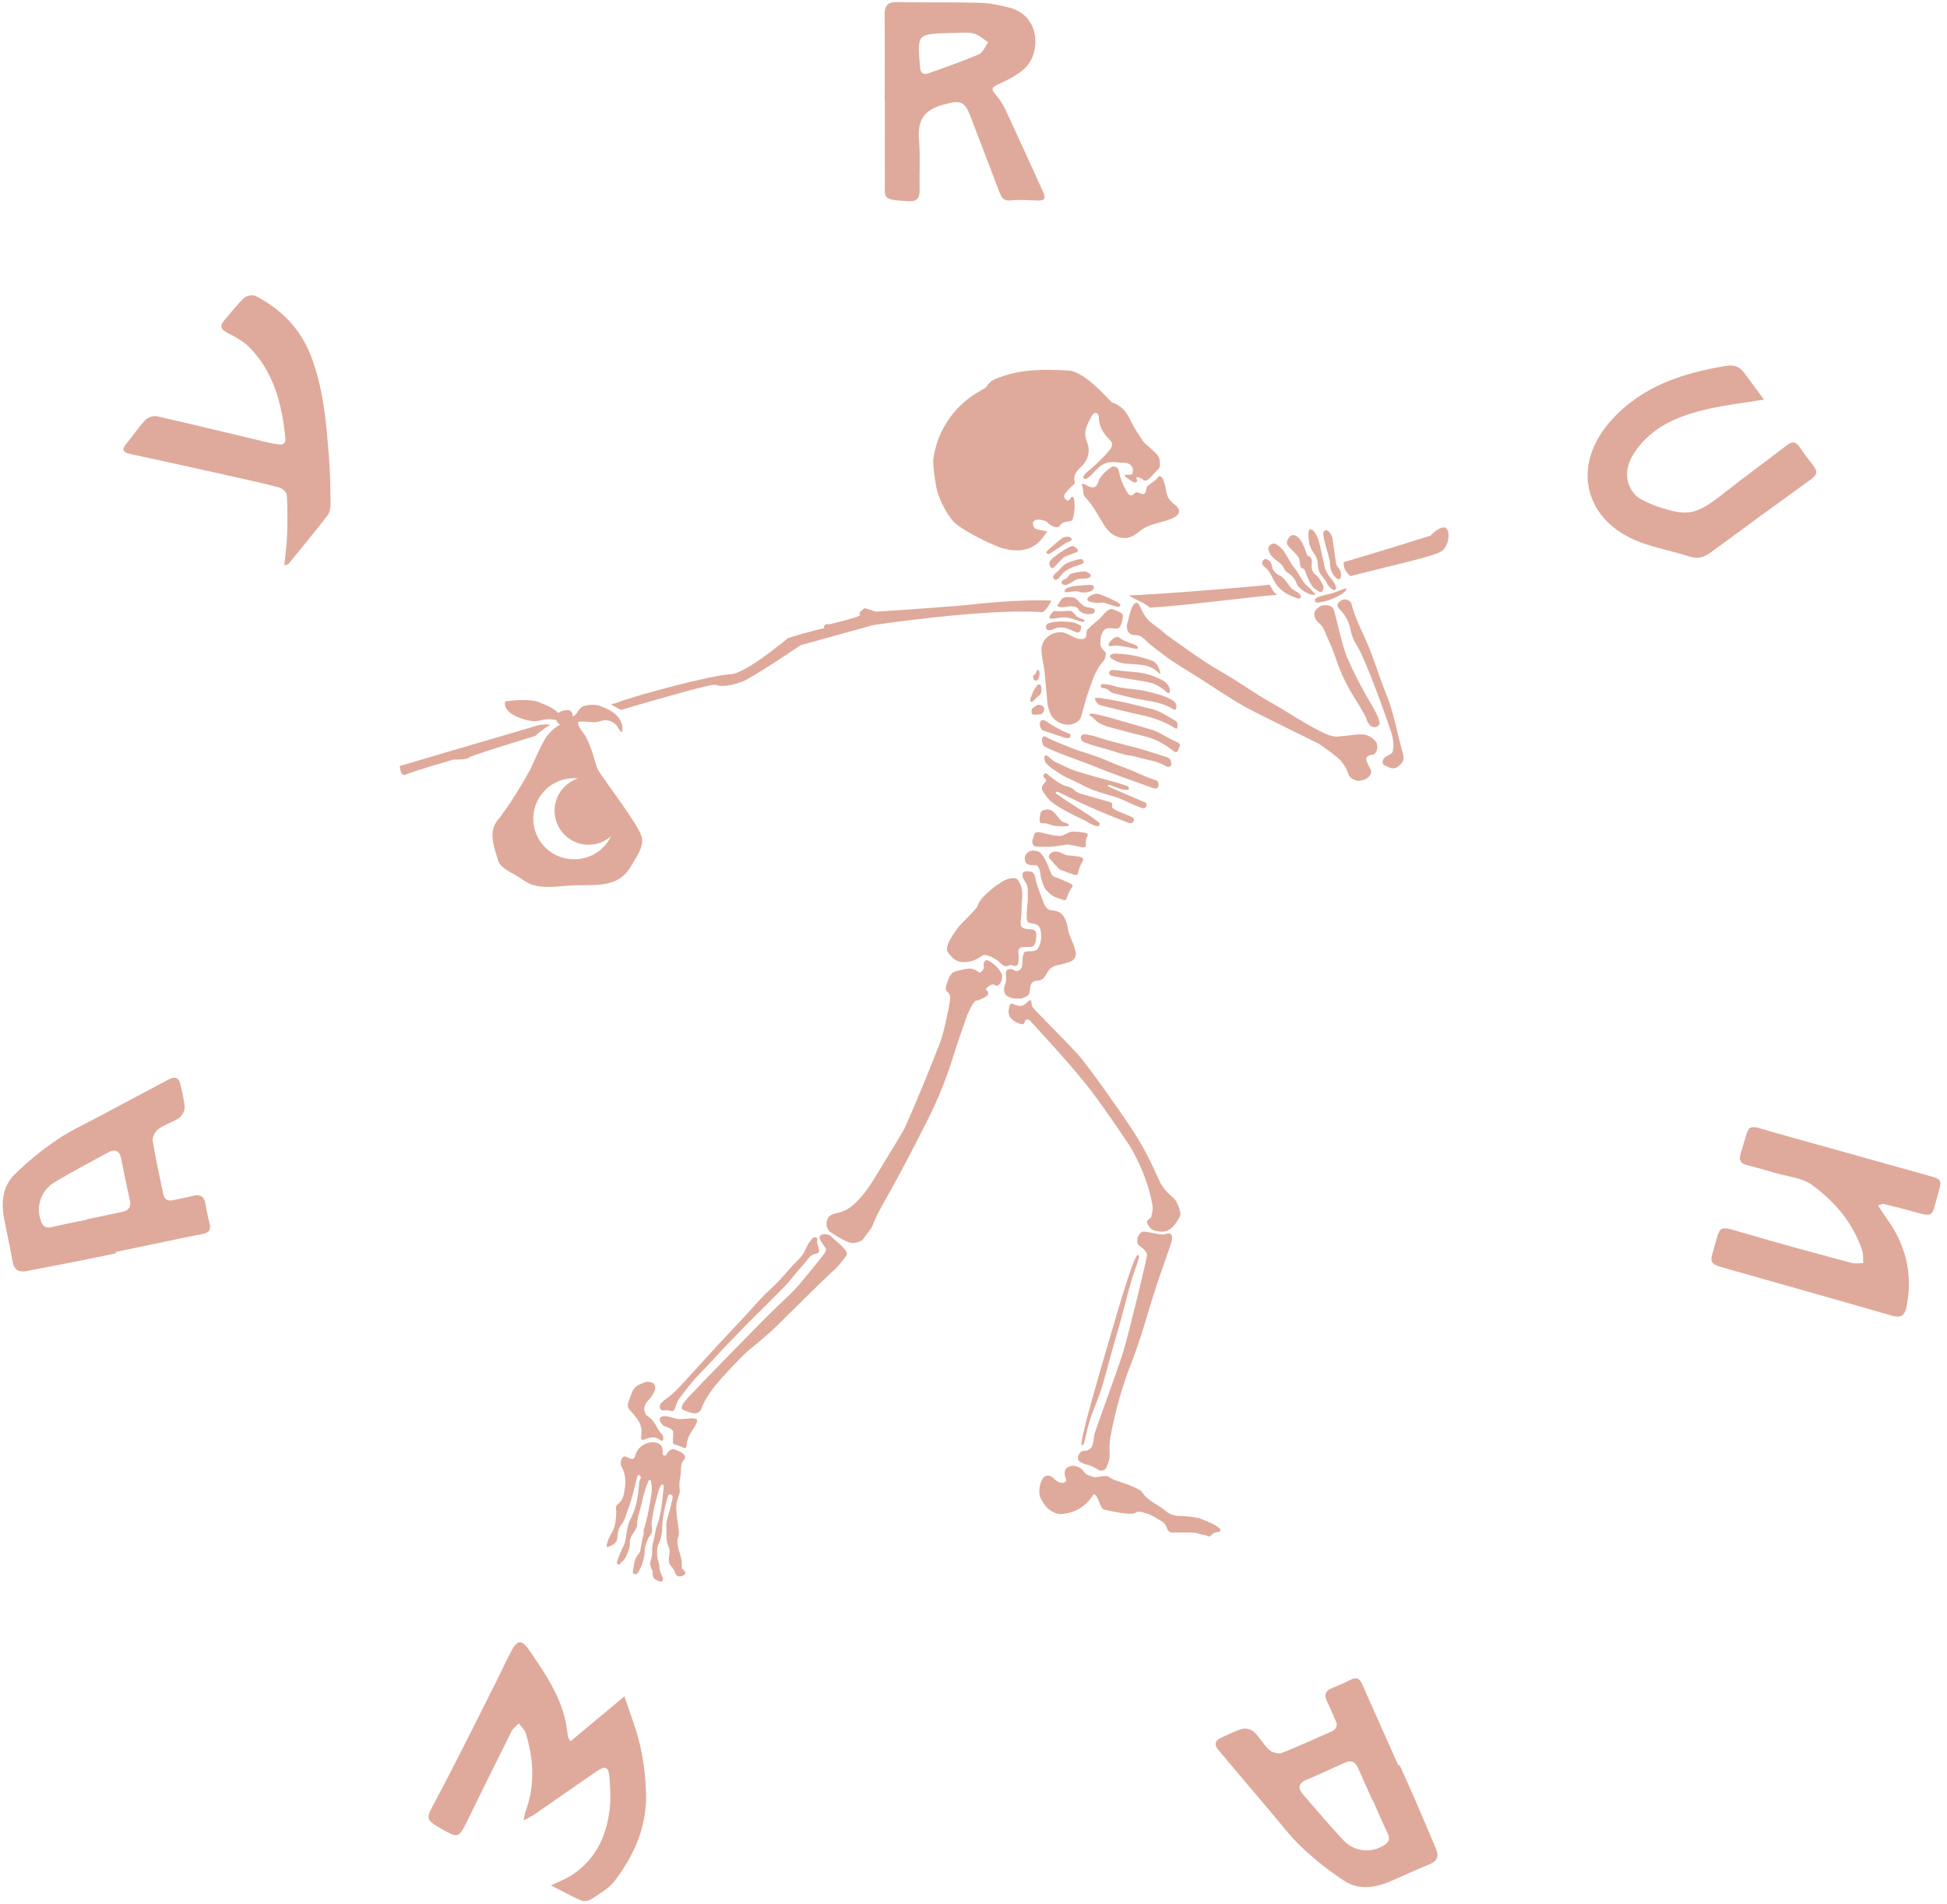
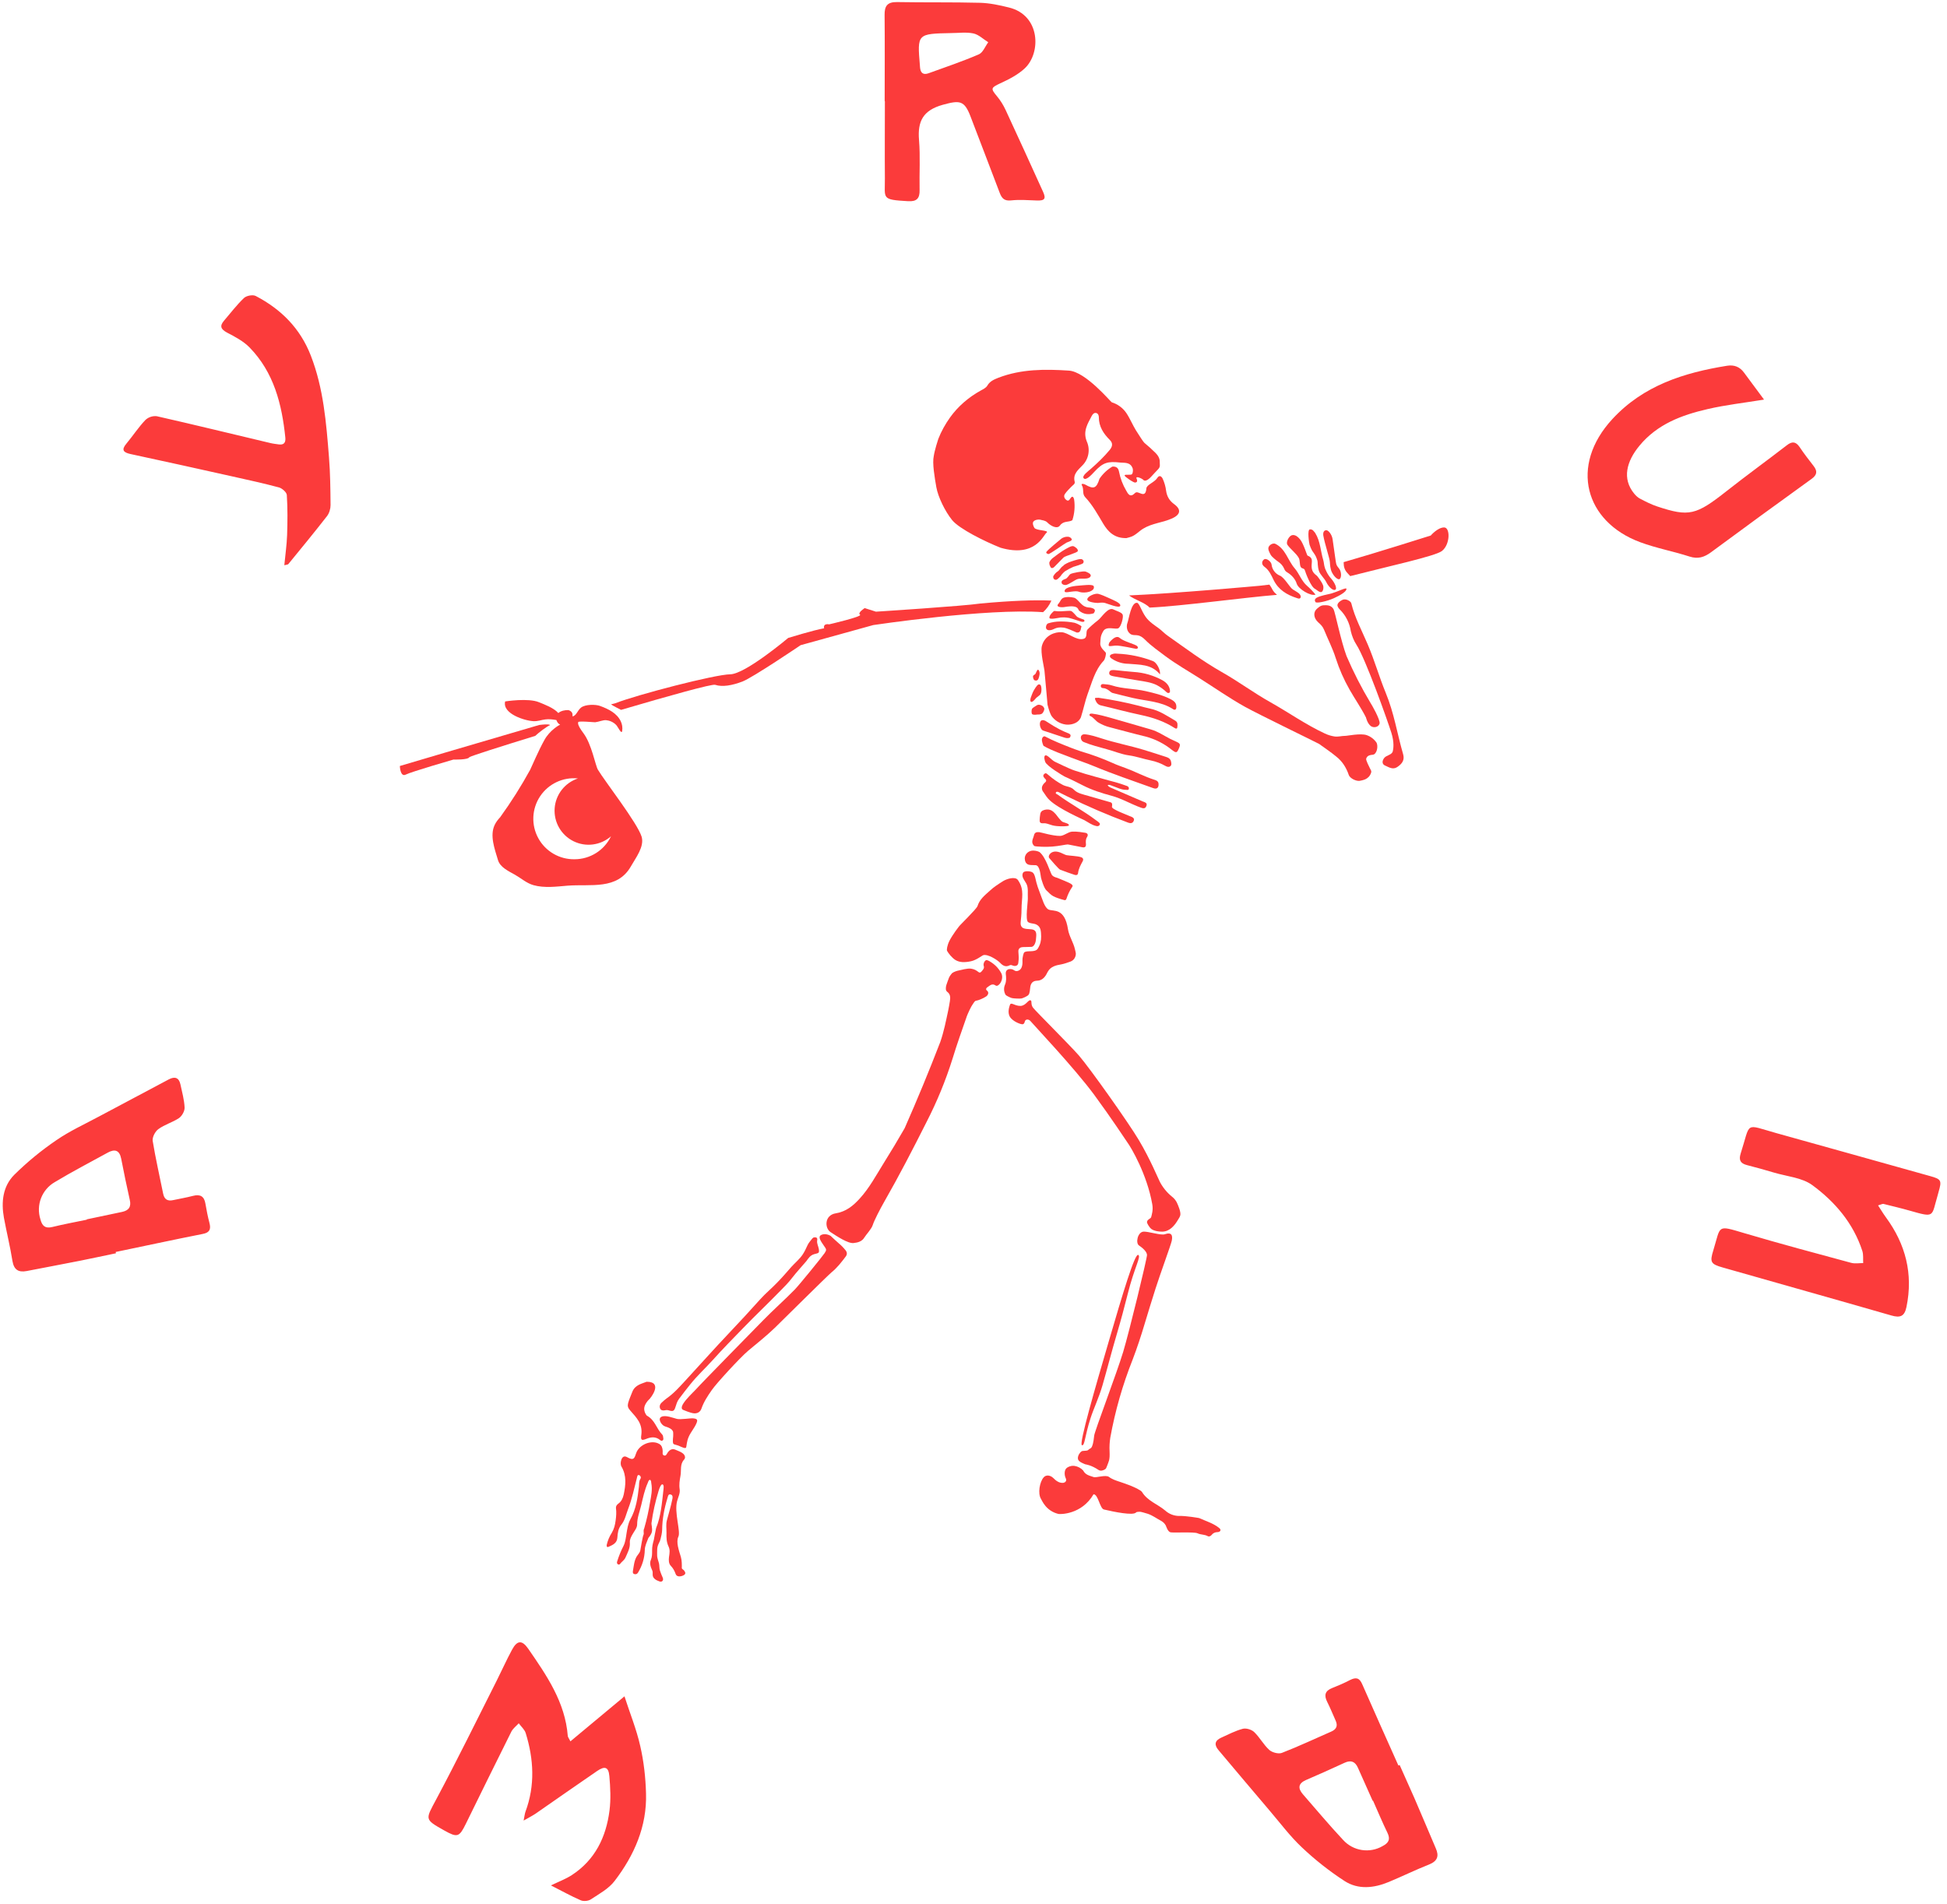
<svg xmlns="http://www.w3.org/2000/svg" width="272" height="266">
-   <g fill="#dfaa9b" fill-rule="evenodd">
+   <g fill="#fb3b3b" fill-rule="evenodd">
    <path d="M135.64 135.06h.01v-.02h-.01v.02M114.39 174.5c-.06-.38-.3-.77-.23-1.18.07-.4-.1-.47-.44-.44-.1.02-.2.1-.26.18-.22.3-.48.55-.64.9-.2.43-.39.86-.65 1.26-.45.7-1.1 1.2-1.64 1.81-.66.76-1.32 1.52-2.02 2.23-.74.77-1.57 1.45-2.28 2.24a226.5 226.5 0 0 1-4.36 4.73c-2.09 2.2-4.1 4.47-6.16 6.7-.79.85-1.55 1.72-2.52 2.4-.27.19-.53.42-.77.65-.25.24-.33.56-.18.85.13.25.44.26.7.2.2-.05.38-.02.56.04.5.15.68.07.84-.42.14-.42.25-.86.53-1.22.5-.67 1.02-1.34 1.55-2 .98-1.23 2.15-2.3 3.2-3.46 1.34-1.5 2.75-2.92 4.14-4.36 1.73-1.79 3.54-3.5 5.27-5.28.56-.57 1.14-1.14 1.61-1.77.63-.82 1.68-1.96 2-2.35.3-.4.53-.82 1.12-.99.6-.16.72-.11.63-.72" />
    <path d="M139.87 135.95a4.16 4.16 0 0 0-1.55-1.6c-.15-.1-.12-.1-.42-.2-.31-.1-.57.5-.48.76.1.27.02.42-.12.6-.15.19-.34.5-.59.31-.3-.23-.54-.4-1.03-.48-.49-.09-1.5.2-1.7.24-.33.06-.64.17-.93.35-.1.07-.42.51-.48.68-.1.27-.38 1.02-.4 1.16-.04.27-.1.6.16.8.48.35.44.83.37 1.31-.06.43-.15.86-.23 1.28-.32 1.5-.61 2.98-1.11 4.42a273.53 273.53 0 0 1-4.98 12.05c-.94 1.64-1.91 3.25-2.91 4.85-1.06 1.7-2 3.48-3.36 4.97-.93 1.02-1.9 1.83-3.36 2.07-1.6.26-1.56 2.1-.7 2.64.84.54 2.4 1.6 3.2 1.51.6-.06 1.19-.23 1.5-.77.27-.44 1-1.18 1.18-1.76.18-.58.98-2.15 1.57-3.18 2.1-3.67 4.04-7.42 5.94-11.2a56 56 0 0 0 3.63-8.84c.61-2.01 1.32-3.99 2.01-5.97.12-.33.6-1.37.8-1.62.18-.24.28-.5.5-.52.23-.02.95-.29 1.4-.6.22-.15.45-.55.1-.81-.2-.15-.12-.36.05-.46.34-.22.66-.6 1.15-.26.13.1.28.05.42-.06.46-.36.66-1.16.37-1.67M118.1 174.65a6.32 6.32 0 0 0-.9-.92c-.19-.15-.97-.88-1.17-1.07-.5-.28-1.06-.3-1.4-.06-.34.26.04.82.44 1.4.4.56.44.61.13 1.08-.31.47-3.55 4.45-4.17 5.09-1.44 1.47-3 2.84-4.44 4.32-.88.9-8.89 9.06-9.25 9.5-.44.52-2.83 2.6-1.88 3 .03.01.97.42 1.46.47.53.05.91-.2 1.07-.65.33-.96.88-1.78 1.45-2.6.57-.85 3.94-4.53 5.08-5.49 1.25-1.05 2.54-2.06 3.72-3.2.99-.96 7.38-7.31 7.92-7.75.8-.65 1.4-1.43 2-2.23.23-.31.17-.61-.05-.89M159.7 112c-1.41-.62-2.83-1.21-4.24-1.83-.25-.12-.56-.18-.72-.48.27-.1.45.05.65.11.63.2 1.22.55 1.91.55.14 0 .33.08.4-.12.05-.2-.07-.35-.27-.42-.42-.15-.85-.3-1.28-.43-2-.57-4.04-1.06-6.01-1.72-.53-.17-1.06-.44-1.58-.67l-1.18-.56c-.48-.23-1.02-.97-1.33-.89-.3.08-.08.8-.02.93.26.6 2.5 1.92 2.65 2 .88.39 1.74.82 2.6 1.26 1.27.65 2.62 1.08 4 1.45 1.42.38 2.7 1.15 4.08 1.65.33.12.63.2.79-.22.17-.43-.18-.5-.45-.62M155.64 94.5c1.14.21 2.3.39 3.44.58.86.14 1.72.25 2.51.63a6 6 0 0 1 1.34.96c.1.1.24.2.4.13.14-.05.12-.19.12-.3-.06-.7-.53-1.16-1.04-1.45a9.59 9.59 0 0 0-4.05-1.17c-.85-.07-1.7-.16-2.54-.25-.34-.03-.76-.07-.85.3-.1.45.37.5.67.57M153.78 95.85c0 .2.15.28.34.29.4.02.71.25 1.01.5.12.1.23.17.39.2.9.22 1.8.46 2.72.67 1.9.45 3.92.45 5.64 1.57.3.2.47 0 .46-.33 0-.5-.22-.77-.87-1.1-1.08-.55-2.25-.82-3.42-1.09-1.56-.36-3.2-.3-4.73-.8-.36-.12-.76-.14-1.14-.18-.2-.03-.39.03-.4.27M153.01 97.76c.14.35.34.7.81.8 1.85.43 3.69.94 5.55 1.33 1.7.36 3.3.9 4.76 1.84.17.1.32.1.34-.1.04-.34.1-.72-.28-.94-1.13-.66-2.22-1.42-3.54-1.69-.5-.1-1-.25-1.5-.38a52.8 52.8 0 0 0-5.74-1.14c-.16.08-.57-.12-.4.28M152.23 99.79c-.07.11 0 .22.09.25.48.2.73.7 1.18.94.46.26.95.48 1.47.61 1.7.44 3.38.91 5.09 1.32a9.9 9.9 0 0 1 3.67 1.87c.59.45.69.44.98-.25.22-.53.17-.65-.35-.89l-.86-.4c-.9-.46-1.75-1.05-2.74-1.33-1.81-.51-3.62-1.07-5.43-1.57-.93-.26-1.86-.53-2.78-.64-.15 0-.26-.01-.32.09M155.34 92.04a4.2 4.2 0 0 0 2.3.7c1.56.15 3.21.01 4.41 1.48.1-.63-.48-1.66-.96-1.85a15.6 15.6 0 0 0-4.96-1.04c-.22-.02-.44-.04-.65.03-.17.06-.39.08-.42.3-.02.19.15.28.28.38M151.14 201.91c.42.14.36-1.14 1.22-3.8.41-1.27 1.18-2.89 1.66-4.56.65-2.24 1.26-4.67 2.05-7.33.54-1.82 1.03-3.67 1.46-5.38.94-3.79 1.95-5.34 1.47-5.51-.48-.17-2.14 5.35-4.1 12.07-1.87 6.38-4.19 14.37-3.76 14.51" />
    <path d="M153.48 205.38c.28.18.66.07.93-.12.1-.07.17-.21.28-.53.18-.54.38-.67.32-1.97a9.26 9.26 0 0 1 .1-1.9 57.17 57.17 0 0 1 3.12-10.9c.63-1.65 1.18-3.32 1.68-5 .49-1.64 1-3.28 1.52-4.92.54-1.73 2.18-6.2 2.27-6.7.14-.7.01-1.24-.97-.9-.52.2-2.4-.43-3.01-.36-.8.09-1.1 1.6-.6 1.93.5.33 1.1.86 1.12 1.32.02.45-2.48 10.73-3.33 13.55-.9 2.98-3.96 11-4.05 11.69-.03.26-.09 1.01-.3 1.51-.1.27-.25.28-.38.37-.34.26-.1.2-.93.27-.25.02-.54.44-.62.7-.18.61.13.82 1 1.17 0 0 .8.08 1.85.79M158.7 211.32c.12-.13.5-.1.6-.1.1 0 .7.17 1.02.27.68.22 1.24.65 1.86.98.32.17.54.4.68.66.06.12.26.83.64.95.31.1 3.3-.08 3.79.14.46.22.99.15 1.43.4.2.11.4 0 .54-.16a1 1 0 0 1 .82-.4c.39-.01.6-.3.24-.58-.82-.66-1.83-.95-2.78-1.38-.01-.01-1.88-.34-2.85-.3a2.9 2.9 0 0 1-1.9-.75c-1.06-.9-2.48-1.34-3.25-2.6a.8.8 0 0 0-.27-.23c-.86-.53-1.84-.85-2.77-1.17-.57-.19-1.1-.35-1.57-.7-.44-.34-1.79.14-2.14.02-.56-.2-1.14-.28-1.47-.92a2.06 2.06 0 0 0-1.2-.64c-.26-.03-.6-.04-1.05.25-.44.29-.36 1.05-.23 1.36.08.19.18.37.04.56-.16.22-.42.22-.66.18-.44-.07-.75-.34-1.05-.64-.44-.44-1.03-.48-1.34-.14-.6.63-.87 2.3-.4 3.04.14.21.68 1.68 2.44 2.1.26.05 3.24.1 4.9-2.75.66 0 .87 2 1.46 2.13 1.43.34 4.06.87 4.47.42M150.18 132.66c-.21-.99-.83-1.85-.98-2.83-.47-3.05-2.02-2.45-2.7-2.75-.58-.25-.9-1.53-1.2-2.27-.25-.62-.44-1.21-.52-1.54-.09-.32-.2-1.17-.53-1.38-.32-.22-1.18-.23-1.32.03-.31.55.2 1.05.46 1.55.3.57.16 1.36.2 2.06.02.43-.38 3.04.04 3.3.43.28.9.12 1.33.45.44.33.47.8.49 1.56 0 .61-.1 1.09-.47 1.7-.39.6-1.53.18-1.91.54-.05.04-.25.63-.23 1.17.03.64-.1 1.24-.65 1.4-.54.16-.5-.39-1.33-.23-.27.13-.38.33-.35.65.06.5.1 1-.1 1.48-.22.5-.17 1.04.08 1.45.05.08.53.34.85.44.26.07 1.16.1 1.36.06.17-.03.8-.29.98-.5.2-.23.2-.77.26-1.16.1-.53.39-.8.92-.82.6-.01.99-.34 1.28-.82l.24-.44c.41-.75 1.18-.9 1.91-1.03.37-.07.9-.25 1.3-.4.2-.08.68-.37.71-1.07-.02-.2-.07-.4-.12-.6" />
    <path d="M144.45 129.94c-.4-.23-1.3-.01-1.68-.4-.38-.4-.06-.9-.06-2.51 0-1.57.45-2.7-.5-4.07-.38-.56-1.58-.16-2.07.14-.64.41-1.29.81-1.85 1.34-.7.63-1.44 1.21-1.73 2.15-.13.42-2.55 2.73-2.62 2.89-.02.02-.8 1.02-1.28 1.92-.34.67-.43 1.3-.35 1.45.19.35.7 1 1.19 1.29.55.32 1.23.36 2.15.16.79-.17 1.53-.8 1.72-.85.65-.18 1.97.67 2.35 1.07.35.38.77.64 1.32.35.14-.08.3-.03.44.03.14.05.37.12.6-.03.22-.14.19-.53.23-.83.04-.3-.06-1.1-.04-1.24.04-.26.2-.4.46-.46.2-.04 1.02-.02 1.37-.05.34-.02.58-.53.62-1 .06-.66.14-1.12-.27-1.35M164.46 168.12a2.4 2.4 0 0 0-.73-.93 6.62 6.62 0 0 1-1.7-2.08c-.3-.6-1.35-3.17-2.94-5.84-1.36-2.3-6.8-10-8.4-11.84-1.34-1.52-6.04-6.19-6.38-6.65-.33-.45-.13-.9-.3-1-.34-.2-.66.74-1.45.76-.84.01-1.31-.6-1.47-.14-.04.14-.4 1.02 0 1.67.4.66 1.57 1.09 1.8 1.03.28-.07.24-.43.37-.55.2-.19.52-.1.7.11.33.42 6.1 6.5 8.91 10.31 2.38 3.24 4.37 6.27 4.6 6.6.58.78 2.77 4.53 3.5 8.66.16.84-.07 1.49-.15 1.82-.04.2-.52.31-.58.64-.04.23.3.68.45.87.34.43 1.28.53 1.7.52 1.02-.03 1.71-.84 2.21-1.71.1-.17.19-.27.28-.54.15-.47-.36-1.57-.42-1.7M147 122.3c-.22-.21 0 .03 0 0" />
    <path d="M147.72 122.65c-.34-.09-.55-.17-.74-.36.01.02-.18-.19 0 0-.27-.36-.84-2.5-1.75-3.24l-.2-.09a2.15 2.15 0 0 0-.74-.12c-.58.02-1.04.42-1.12.96-.02.12-.03.7.36.93.3.17.57.12 1.16.15.6.03.68 1.5.74 1.73.05.22.38 1.4.73 1.76.36.36.67.68 1 .85.34.17.78.34 1.55.54.15.04.24-.08.28-.21.2-.6.46-1.15.82-1.66.22-.38-.62-.61-2.1-1.24M149.31 115.33c.14-.27-.7-.4-.9-.53-.31-.21-.8-.91-.91-1.04-.33-.36-.75-.83-1.58-.61-.37.1-.55.28-.6.63-.04.26-.08.53-.08.8-.01.31.1.47.48.44.45-.03.66.1 1.3.29.64.19 2.25.17 2.3.02M151.02 119.76c-.5-.17-1.6-.2-2.01-.28-.4-.08-1-.57-1.69-.5-.62.06-.95.65-.74.9.21.25 1.33 1.55 1.51 1.62.65.25 1.31.49 1.98.71.23.08.5.1.54-.24.07-.6.35-1.1.63-1.62.16-.29.07-.49-.22-.59M151.54 116.34c-.3-.04-.96-.18-1.74-.15-.55.01-1.16.6-1.72.6-1.07 0-2.62-.5-2.92-.53-.33-.02-.6.03-.7.4-.1.49-.49.97-.04 1.47.1.12.27.11.42.13.1.01 1.12.1 2.15.02.96-.07 1.93-.3 2.17-.3.18.02.36.07.54.1l1.53.3c.32.05.5-.06.48-.44-.03-.33-.05-.67.14-.97.25-.39.04-.59-.3-.63M158.02 114.1c-.68-.3-2.75-1.04-2.68-1.38.06-.34.06-.55-.2-.63l-3.13-.9c-.68-.2-1.47-.35-1.92-.8-.49-.52-1.08-.45-1.6-.72-.73-.38-1.39-.84-2.01-1.38l-.16-.13c-.1-.08-.23-.25-.5.04-.22.25.15.57.24.66.12.14.14.28-.03.43-.9.76-.25 1.39-.23 1.42l.03.05.05.05-.05-.05c.13.21.52.79.8 1.03 1.27 1.22 4.67 2.7 4.84 2.79.54.29 1.03.68 1.65.82.19.05.38.05.5-.14.13-.22-.08-.32-.2-.44-.08-.07-.17-.12-.25-.18-1.74-1.32-3.68-2.35-5.44-3.64-.1-.07-.3-.09-.22-.27.08-.18.26-.11.4-.05l1.25.62a92.15 92.15 0 0 0 8.46 3.64c.33.12.62.09.76-.25.15-.33-.1-.48-.36-.6M163.6 106.42c-.07-.38-.35-.56-.68-.66-1.04-.34-2.1-.68-3.15-1-1.95-.59-3.96-.97-5.9-1.6-.76-.24-1.52-.5-2.33-.57-.46-.03-.7.37-.44.83.07.13.22.22.29.25 1.04.43 2.12.7 3.2 1 1.05.27 2.05.72 3.14.87 1.03.14 2 .5 3.02.7a7.2 7.2 0 0 1 2.1.79c.22.12.47.18.67 0 .18-.15.12-.39.08-.6M161.85 109.5c-.03-.36-.3-.47-.56-.55-1.4-.44-2.68-1.14-4.04-1.64-.6-.23-1.2-.42-1.77-.69a34.71 34.71 0 0 0-4.46-1.64l-.17-.06c-.27-.08-1.12-.4-1.27-.46-1.22-.48-2.44-.96-3.6-1.57-.17-.08-.47.16-.42.58.02.24.19.72.24.75 1.24.7 2.6 1.14 3.9 1.65 1.04.4 2.1.75 3.14 1.18 2.71 1.13 5.5 2.06 8.26 3.06.52.2.8-.06.75-.61M149.33 102.49c-.82-.34-1.49-.6-3.29-1.78-.26-.12-.62-.2-.74.22-.11.4.1 1.03.43 1.14.34.12 1.93.65 2.9.96.26.09.54.15.83.03.1-.2.22-.4-.13-.57M151.21 78.17c-.24-.18-1.02.1-1.54.27-.5.16-.9.4-.97.45-.1.09-.18.2-.3.26-.16.1-.45.6-.66.7-.2.1-.63.58-.61.77.01.2.17.47.5.36.09-.02.62-.52.63-.63 0 0 .22-.28.5-.52a8.29 8.29 0 0 1 1.18-.63c.1-.03 1.35-.39 1.4-.55.05-.16.11-.3-.13-.48M151.67 79.86c-.32-.11-1.9.2-2.12.34-.23.14-.4.6-.75.7-.61.2-.52.46-.45.64.02.05.3.27.65.17.5-.16 1.15-.68 1.53-.8.4-.12.99-.03 1.3-.09.45-.08.55-.3.55-.4.01-.25-.4-.44-.71-.56M150.87 88.2l.09-.17c.03-.17.08-.35.13-.53a3.33 3.33 0 0 0-.98-.49 9.62 9.62 0 0 0-2.01-.18 5.9 5.9 0 0 0-1.7.27c-.24.13-.32.52-.26.68.04.12.15.29.52.27.63-.04.76-.51 1.92-.36.47.06 1.3.45 1.83.68.2.02.37-.01.46-.17M145.57 98.59c-.26-.13-.52-.21-.8 0-.07.05-.5.29-.59.43-.08.13-.1.56-.02.71.07.15.42.15.75.1.14 0 .47.02.66-.13.26-.21.35-.63.32-.71a.7.7 0 0 0-.32-.4M145.24 94.1c0-.21-.08-.48-.22-.53-.14-.05-.31.53-.38.6-.13.13-.38.18-.32.44.04.18.06.39.26.45.17.06.31.02.42-.1.1-.1.24-.64.24-.86M145.13 95.62c-.16 0-.38.29-.67.78-.2.33-.31.69-.43.99-.1.24-.16.65.05.68.22.03.58-.45.64-.52.25-.25.5-.36.63-.55.13-.2.17-.61.13-.92-.05-.42-.18-.45-.35-.46" />
    <path d="M156.83 85.86c-.15-.32-.82-.48-1.28-.71-.74-.38-1.63 1.08-2.1 1.46-.6.46-1.22 1.02-1.52 1.34-.31.32.08 1.15-.58 1.31-1.02.26-2.1-.88-3.05-.93-.9-.06-2.36.42-2.75 1.93-.22.88.34 3.1.36 3.4.03.3.45 4.91.43 4.8 0-.07.19.9.54 1.54a2.9 2.9 0 0 0 2.02 1.23c.45.06 1.64 0 2.1-1 .35-1.1.65-2.48.93-3.22.62-1.64 1.01-3.37 2.26-4.7.19-.2.33-.84.31-1.06-.02-.2-.84-.69-.79-1.37.06-.67-.02-.97.43-1.72.45-.74 1.76-.15 2.12-.4.4-.28.72-1.58.57-1.9M152.48 82.54c.31-.18.39-.4.32-.64a3.89 3.89 0 0 1-.05-.05c-.25-.24-1.42-.07-1.92-.04-.5.03-2.09.17-2.1.77 0 .34.72.05 1.56.03.44 0 .4.11.85.16.45.04.96-.01 1.34-.23M154.9 83.55c-.43-.2-1.02-.46-1.46-.58-.44-.11-1.48.31-1.54.74-.07.43 1.28.54 1.49.53.2-.02.61-.1.97 0 .36.09 2.02.8 2.14.4.12-.4-1.05-.83-1.6-1.09M152.42 84.91c-.11-.04-.62.02-1.09-.3-.48-.34-.92-1.06-1.32-1.11-.45-.11-.93-.09-1.05-.07-.36.04-.56.11-.75.4-.11.16-.2.36-.34.52-.45.47.39.53.78.47.6-.1 1.32-.2 1.76.04.14.08.25.27.33.45.62.52 1.31.6 2.05.38.46-.59-.14-.7-.37-.78" />
    <path d="M151.41 86.57c-.1-.04-.82-.27-.97-.43-.19-.2-.59-.7-.8-.77-.22-.07-.81.02-1.46.04-.58.03-.85-.1-.96-.02-.1.08-.62.53-.62.9-.01.37 1.42-.03 1.7-.02.13 0 .49-.05 1.04.06.63.14 1.8.6 1.9.55.01 0 .19 0 .23-.05.05-.07.04-.22-.06-.26M181.47 82.91c-.12-.11-.7-.46-.86-.56-.43-.26-1.2-1.72-1.84-1.94a1.89 1.89 0 0 1-1.12-1.47c0-.45-.77-1.07-1.1-.75-.35.3-.27.74.1 1 .65.48.95 1.16 1.28 1.85.66 1.35 1.85 2.07 3.22 2.51.18.06.45.18.55-.08.07-.2-.08-.42-.23-.56M182.6 81.85c-.79-.68-1.08-1.7-1.75-2.47-.94-1.1-1.25-2.7-2.68-3.4-.2-.1-.63-.02-.89.35-.25.36.08.87.23 1.17.14.3.91.88 1.03.96.4.26.7.6.88 1.04.08.2.2.35.4.46.63.38 1.13.93 1.34 1.6.22.72 1.9 1.76 2.62 1.52a8.95 8.95 0 0 0-1.18-1.23M183.97 85.06c-.52.46-.49 1.28.2 1.9.34.29.64.61.8 1.02.54 1.33 1.2 2.6 1.63 3.96a23.29 23.29 0 0 0 1.95 4.43c.74 1.3 1.6 2.53 2.28 3.87 0 0 .19.86.7 1.22.38.26 1.06.15 1.2-.36.14-.5-1.16-2.76-1.27-2.9a54.51 54.51 0 0 1-3.35-6.55c-.79-2.12-1.6-6.15-1.8-6.51-.2-.37-.52-.56-1.02-.58-.62-.02-.8.04-1.32.5M187.13 80.91c.22-.13.3-.66.1-1.2-.08-.23-.35-.48-.45-.67-.12-.2-.15-.48-.19-.73l-.43-3.01c-.1-.62-.57-1.21-.86-1.22-.28 0-.48.2-.44.68.21 1.27.9 3.21.93 3.8.01.24.05.96.28 1.4.35.7.87 1.07 1.06.95M185.1 79.36c-.14-.35-.13-.73-.23-1.08-.39-1.27-.4-2.64-1.13-3.81v-.01c-.19-.19-.32-.53-.74-.5-.41.01-.11 1.96-.05 2.15.09.28.24.63.36.83.13.2.37.5.53.83.08.18.15.38.21.58.07.23-.02.72.22 1.45.18.52.76 1 1.02 1.54s.85 1.2 1.22 1.07c.37-.13-.06-1.03-.57-1.6-.53-.57-.82-1.38-.85-1.45M184.83 81.77c-.19-.52-.8-1.28-.86-1.33-.57-.42-.77-.8-.73-1.52.03-.59.18-1-.58-1.3-.08-.04-.53-1.63-1.03-2.25-.49-.6-.88-.69-1.21-.57-.33.12-.84.94-.55 1.34.42.59 1.23 1.19 1.57 1.81.2.35.09.9.27 1.25.15.3.5.15.58.48.1.33.83 2.34 1.45 2.61.13.06.58.5.85.43s.36-.65.24-.95M188.1 82.27c-.01-.24-1.07.34-2.15.66-.38.11-1.49.28-2 .58-.31.18-.3.4-.18.6.13.22 1.56-.08 2.57-.53.85-.38 1.8-.93 1.76-1.31" />
    <path d="M196.02 105.38c-.86-2.98-1.24-5.68-2.43-8.58-.92-2.23-1.57-4.57-2.53-6.8-.8-1.88-1.79-3.7-2.28-5.71-.06-.27-.66-.65-1.13-.52-.23.07-.72.36-.8.71-.06.27.25.61.33.68a5.4 5.4 0 0 1 1.53 3.02c.16.67.41 1.32.79 1.9 1.3 2.02 4.34 10.6 4.88 12.31.43 1.37.27 2.25.2 2.56-.12.54-.9.55-1.2.95-.33.42-.31.87.1 1.05.52.22 1.07.63 1.7.23.76-.5 1.06-1.04.84-1.8" />
    <path d="M192.29 103.74a2.77 2.77 0 0 0-1.36-1.03c-.87-.3-2.77.12-3 .1-.5 0-.95.15-1.46.09a4.76 4.76 0 0 1-1.39-.42c-2.67-1.24-5.07-2.95-7.62-4.38-2.32-1.3-4.48-2.91-6.8-4.22-2.64-1.5-5.06-3.32-7.53-5.06-.44-.3-.81-.72-1.25-1.04-.55-.4-1.35-.91-1.82-1.58-.63-.89-.88-1.92-1.21-1.98-.85-.09-1.14 2.3-1.36 2.86-.08.2-.2.99.37 1.45.6.48 1.07-.2 2.12.86.87.88 1.88 1.56 2.85 2.3 1.52 1.13 3.18 2.07 4.78 3.09 2.1 1.33 4.14 2.76 6.31 3.97 1.91 1.06 9.78 4.87 10.35 5.18 0 0 1.97 1.38 2.38 1.75.9.7 1.43 1.59 1.78 2.6.19.52 1.17.95 1.64.79.16-.06 1.17-.1 1.48-1.13.08-.27-.09-.4-.17-.6-.09-.21-.59-1.13-.52-1.34.1-.31.3-.5.9-.55.6-.04.82-1.22.53-1.71M89.59 200.5c-.1.7.03.8.7.53.68-.28 1.32-.33 1.92.16.1.08.2.15.33.08.15-.08.15-.23.12-.37-.02-.15-.03-.35-.13-.45-.86-.89-1-2.03-2.17-2.67-.04-.02-.41-.5-.36-1.05.04-.5.5-1.05.62-1.15.3-.23 2.06-2.53-.28-2.53-.68.28-1.61.42-2 1.4-.2.53-.44 1.03-.59 1.58-.1.4-.03.67.27 1.01.93 1.06 1.79 1.9 1.57 3.47M95.25 219.08c.01-.5.01-1.06-.13-1.54-.28-.94-.7-2.1-.35-2.84.35-.74-.6-3.38-.18-4.96.14-.55.45-1.1.36-1.68-.1-.64 0-1.24.11-1.85.15-.76-.1-1.6.49-2.26.09-.11.26-.3.05-.67-.22-.38-1.05-.64-1.12-.68-.54-.28-.91-.08-1.22.37-.12.17-.2.46-.48.38-.31-.1-.18-.4-.2-.63-.02-.4-.12-.78-.48-.98-1.08-.63-2.8.08-3.22 1.27-.24.7-.32 1.12-1.27.58-.39-.22-.65-.06-.8.33-.11.33-.16.69.02 1 .73 1.26.58 2.57.3 3.91-.12.51-.32.95-.76 1.26-.2.15-.35.36-.32.61.08.58.04 1.12-.04 1.7-.08.65-.22 1.21-.54 1.75a5.3 5.3 0 0 0-.7 1.65c-.04.2-.02.43.25.31.58-.26 1.18-.5 1.23-1.3.04-.62.12-1.26.54-1.77.53-.65.67-1.46.96-2.21.55-1.42.86-2.92 1.24-4.4.04-.15.06-.42.3-.33.2.07.3.32.18.51-.23.35-.17.73-.21 1.1-.18 1.58-.4 3.14-1.2 4.57-.32.59-.42 1.28-.53 1.94-.1.62-.15 1.23-.44 1.8-.35.67-.63 1.38-.86 2.1-.05.15-.07.3.05.4.1.1.26.09.33 0 .23-.33.6-.52.77-.91.31-.7.68-1.34.61-2.15-.02-.38.18-.76.39-1.12.24-.44.63-.85.63-1.35 0-.95.36-1.8.57-2.7.25-1.05.47-2.12.91-3.1l.11-.28s.26-.42.37.12c0 .06 0 .13.02.2.17.92-.02 1.8-.18 2.67a30.6 30.6 0 0 1-.81 3.63c-.19.39.01.66-.1.9-.13.26-.37 1.75-.45 2.2-.07.33-.37.6-.53.88-.33.6-.38 1.29-.5 1.98-.03.2-.02.37.2.43s.38 0 .51-.2c.6-.98.92-2.04.95-3.18.02-.6.3-1.12.5-1.67.02-.06.4-.39.5-.9.07-.41-.09-1.05-.07-1.14.2-1.55.55-3.05 1-4.54.1-.35.34-.98.56-.9.22.09.13.58.1.89-.2 1.74-.34 3.57-1.01 5.21-.04.1-.3 1.57-.32 1.65-.15.54-.25.95-.24 1.49 0 .43.01.88-.17 1.3-.22.5-.03 1 .19 1.48.09.2.05.38.06.6 0 .54.53.79.96.94.38.13.6-.18.44-.54a9.4 9.4 0 0 1-.39-1c-.1-.3-.05-.67-.13-1-.05-.16-.13-.4-.17-.57-.09-.33-.1-.51-.09-.84.02-.32-.02-.65.08-.98.1-.36.32-.63.4-1 .1-.37.21-.87.22-1.24.02-1.57.3-3.02.75-4.5.07-.2.09-.6.47-.47.3.1.26.42.2.68-.2.99-.5 1.94-.75 2.91-.16.57-.05 1.19-.06 1.77-.02.61-.01 1.27.28 1.88.24.5.15.94.07 1.5-.05.4-.05.89.23 1.19.35.37.53.7.7 1.17.15.43.67.38 1.05.21.4-.19.35-.42.12-.71-.08-.1-.31-.2-.31-.33" />
    <path d="M96.9 198.17c-.44-.06-1.79.2-2.33.07-.55-.13-1.57-.57-2.15-.3-.6.26 0 1.2.47 1.34 1.4.41 1.12.9 1.16 1.16.03.25-.13.89 0 1.24.05.15.38.16.74.3.46.2 1 .48 1.07.23.07-.23.07-.84.36-1.48.26-.6.8-1.24 1.05-1.82.22-.5.19-.67-.38-.74M161.69 66.76c-.41.65-1.5.95-1.54 1.48-.12 1.58-1.15.21-1.55.62l-.07.05c-.65.67-.96.07-1.2-.37a8.25 8.25 0 0 1-1-2.64c-.1-.54-.4-.75-.93-.71a5.62 5.62 0 0 0-1.8 1.7c-.42 1.35-.8 1.5-2 .81-.22-.12-.62-.17-.46.1.33.53 0 1.17.46 1.66 1.04 1.1 1.76 2.43 2.53 3.72.67 1.11 1.56 2.04 3.24 2l.47-.13c.74-.19 1.23-.8 1.85-1.18 1.27-.78 2.76-.85 4.08-1.45 1.17-.54 1.28-1.25.24-2-.64-.47-.99-1.07-1.1-1.84a5.81 5.81 0 0 0-.48-1.7c-.2-.4-.5-.5-.74-.12" />
    <path d="M161.4 63.25c-.5-.5-.99-.93-1.53-1.38-.16-.14-.7-1-1.18-1.75-.38-.6-.91-1.81-1.37-2.46a3.83 3.83 0 0 0-2-1.45c-.16-.06-3.63-4.27-5.99-4.43-3.36-.22-6.66-.23-9.86 1-.62.25-1.18.48-1.54 1.1-.19.32-.57.49-.91.68-1.71.94-3.2 2.23-4.3 3.77-.66.93-1.23 1.94-1.64 3-.02.04-.52 1.61-.63 2.38-.23 1 .13 3.04.36 4.37.24 1.34 1.2 3.34 2.2 4.58 1 1.23 4.58 3 6.78 3.87 4.87 1.4 5.94-1.74 6.41-2.1.48-.37-1.46-.27-1.7-.69-.12-.19-.3-.62-.14-.85.19-.28.74-.34.96-.28.34.09.72.11.98.37.52.54 1.4.96 1.77.45.52-.71 1.21-.42 1.74-.75a6.38 6.38 0 0 0 .25-2.88c-.06-.3-.23-.64-.53-.16-.15.25-.3.4-.55.22-.3-.22-.42-.55-.2-.86.24-.36.58-.66.87-.98.2-.22.57-.4.49-.7-.3-1.1.52-1.7 1.07-2.29a3 3 0 0 0 .61-3.37c-.56-1.42.13-2.46.71-3.57.12-.22.32-.47.64-.38.25.08.34.35.34.58 0 1.3.64 2.29 1.53 3.17.45.45.4.9-.01 1.4-.8.97-1.7 1.82-2.63 2.64-.38.33-1.31 1-1 1.33.3.34 1.07-.46 1.44-.87 1.26-1.37 1.92-1.53 3.7-1.33.5.06 1.37-.12 1.7.82.04.13.08.53-.1.8-.1.15-.88.02-1 .12-.15.11.38.44.45.5.1.08.79.57 1 .55.2-.03.38-.1.18-.59-.14-.35.75-.02.98.24.29.3.9-.26 1.09-.49.27-.31.7-.74.98-1.05.3-.32.2-.61.2-.88.02-.46-.09-.87-.62-1.4M146.59 78.61s.06-.28.42-.6c.25-.21 1.42-1.07 1.8-1.26.37-.2.94-.58 1.23-.41.29.16.59.4.53.65-.05.24-1.73.66-1.99.9-.25.24-.8.8-1.06 1.08-.3.3-.4.46-.68.37-.2-.29-.25-.49-.25-.73M154.97 89.78s.87-1.18 1.46-.65c.58.52 2.23.88 2.45 1.16.22.27 0 .34-.15.36-.15.01-2.19-.5-2.92-.45-.8.06-1.1.26-.84-.42M149.02 75.8c.47-.19 1.04-.32.48-.72-.3-.2-.98-.06-1.3.24 0 0-1.78 1.45-2 1.77-.15.22.2.3.26.32.17.05 2.37-1.54 2.56-1.61M80.26 120.05a5.66 5.66 0 1 1 .48-11.29 4.75 4.75 0 1 0 4.62 8.08 5.65 5.65 0 0 1-5.1 3.21m9.38-3.14c-.57-1.9-5.15-7.76-6.11-9.37-.36-.6-.87-3.57-2.02-5.1-.96-1.28-.73-1.46-.73-1.55 0-.19 2.3.03 2.36.02.54-.06 1.1-.33 1.54-.29.44.04 1 .24 1.42.69.24.26.74 1.38.82.8a2.31 2.31 0 0 0-.2-1.34c-.53-1.11-1.67-1.7-2.92-2.15-.54-.2-2.02-.25-2.64.25-.3.24-.46.6-.7.9 0 .01-.31.36-.48.3-.01 0 .05-.3-.07-.51a.86.86 0 0 0-.51-.35c-.45-.02-1.05.1-1.4.41-.66-.74-2.01-1.22-2.68-1.5-1.5-.64-4.75-.12-4.75-.12-.42 1.71 2.71 2.7 3.97 2.76.61.03 1.11-.19 1.67-.25.5-.06 1.02 0 1.52.09.03.09.07.18.13.28.1.18.24.29.4.36h-.01c-.17.08-1.45.8-2.19 2.14-.85 1.52-1.7 3.56-1.99 4.16a63.5 63.5 0 0 1-4.19 6.63c-.32.35-.58.67-.78 1.1-.7 1.49.01 3.35.47 4.9.3 1.01 1.48 1.54 2.38 2.05.91.52 1.6 1.17 2.58 1.45 1.54.43 3.2.2 4.77.07 3.23-.25 6.94.64 8.84-2.7.67-1.19 1.9-2.74 1.5-4.13M201.72 73.69c-.91.03-1.84 1.13-1.84 1.13s-7.7 2.44-12.17 3.72c0 .66.12 1.11.6 1.6l.32.35c5.18-1.33 11.85-2.78 12.8-3.5 1.18-.9 1.2-3.34.29-3.3" />
    <path d="M75.33 101.29c-8.71 2.54-19.47 5.73-19.47 5.73s.04 1.6.83 1.2c.78-.4 6.66-2.1 6.66-2.1s2.05.07 2.23-.34c.45-.23 4.26-1.45 9.2-2.97.46-.44 1.47-1.22 2.08-1.52-.32-.16-1.08-.05-1.53 0M136.97 84.32c-2.39.36-14.6 1.14-14.6 1.14l-1.57-.5s-1.06.67-.65.92c.4.26-4.32 1.35-4.32 1.35s-.86-.19-.7.55c-1.41.24-5.02 1.35-5.02 1.35s-5.98 5.05-8.1 5.08c-2.12.02-13.02 2.85-16.07 4.05l-.58.15c.43.3.94.52 1.4.77 6.8-2 12.71-3.65 13.15-3.5 1.02.33 2.36.09 3.81-.46 1.46-.56 8.13-5.08 8.13-5.08L122 87.33s15.85-2.38 23.72-1.8a4.6 4.6 0 0 0 1.16-1.62c-2.32-.1-5.47 0-9.92.41M177.34 81.68l-1.37.16s-11.7 1.07-18.24 1.35c.81.63 2.2.98 2.87 1.7 4.45-.2 13.44-1.44 17.8-1.78-.7-.6-.56-.74-1.06-1.43" />
    <g>
      <path d="M73.15 254.36c.13-.65.16-.96.26-1.24 1.36-3.66 1.16-7.33.03-10.99-.16-.5-.64-.91-.97-1.36-.35.38-.8.72-1.03 1.16-2.14 4.28-4.25 8.58-6.36 12.88-.92 1.87-1.18 1.96-3 .94-2.81-1.58-2.66-1.5-1.14-4.35 2.92-5.47 5.65-11.04 8.44-16.57.72-1.43 1.37-2.89 2.13-4.3.73-1.37 1.41-1.44 2.29-.17 2.57 3.72 5.15 7.45 5.52 12.17.01.16.15.32.37.76l7.55-6.29c.77 2.39 1.68 4.61 2.2 6.93.5 2.16.75 4.41.81 6.63.14 4.62-1.65 8.66-4.39 12.24-.82 1.08-2.15 1.8-3.32 2.57-.36.24-1.04.3-1.43.12-1.36-.59-2.66-1.32-4.14-2.07 1.08-.53 2.06-.89 2.91-1.44 3.26-2.12 4.8-5.32 5.27-9.03.2-1.57.12-3.2-.02-4.78-.11-1.3-.62-1.48-1.72-.73-2.86 1.95-5.69 3.95-8.54 5.92-.46.32-.96.56-1.72 1M262.37 168.41c.42.65.73 1.17 1.09 1.66 2.76 3.76 3.83 7.9 2.88 12.52-.27 1.31-.85 1.57-2.12 1.2-7.83-2.26-15.7-4.46-23.54-6.7-1.7-.48-1.84-.75-1.32-2.42 1.07-3.5.43-3.53 4.36-2.37 4.93 1.46 9.9 2.79 14.87 4.13.53.15 1.13.04 1.7.04-.03-.56.05-1.17-.12-1.7-1.26-3.87-3.82-6.87-7-9.2-1.43-1.04-3.5-1.2-5.3-1.73-1.26-.38-2.54-.73-3.82-1.06-.88-.23-1.17-.67-.88-1.6 1.45-4.51.46-4.13 4.98-2.87 7.16 2 14.32 3.99 21.47 6 1.6.44 1.67.62 1.2 2.23l-.14.52c-.87 2.93-.33 3.1-3.87 2.09-1.23-.35-2.47-.64-3.7-.95-.12-.02-.26.07-.74.21M132.85 4.62c-4.71.1-4.71.1-4.34 4.51l.02.28c.06.75.42 1.1 1.18.83 2.35-.85 4.72-1.65 7.02-2.64.58-.24.9-1.11 1.33-1.7-.69-.42-1.33-1.07-2.08-1.23-1-.21-2.08-.05-3.13-.05zm-9.26 9.5c0-4 .03-8.02-.01-12.03-.02-1.27.4-1.82 1.73-1.8 3.87.07 7.75 0 11.62.1 1.35.04 2.7.33 4.03.66 4.4 1.08 4.5 6.35 2.2 8.5-.96.9-2.22 1.54-3.44 2.1-1.27.6-1.35.71-.47 1.76.49.58.91 1.25 1.23 1.94 1.77 3.8 3.5 7.62 5.23 11.43.46 1 .23 1.28-.9 1.23-1.19-.04-2.38-.14-3.55-.01-.94.1-1.3-.27-1.6-1.06-1.33-3.54-2.71-7.06-4.05-10.6-.88-2.34-1.52-2.35-3.9-1.7-2.76.77-3.54 2.3-3.32 4.93.19 2.31.03 4.65.08 6.97.03 1.16-.38 1.64-1.6 1.57-3.79-.22-3.23-.32-3.25-3.18-.03-3.6 0-7.2 0-10.8h-.03zM189.7 246.97c-.39-.86-.97-1.1-1.87-.68-1.78.83-3.57 1.62-5.37 2.4-1.12.49-1.16 1.17-.43 2.01 1.86 2.13 3.67 4.3 5.6 6.36a4.44 4.44 0 0 0 5.53.86c.84-.44 1.11-.94.67-1.85-.72-1.48-1.35-3-2.02-4.5l-.05.02-2.06-4.62m5.83-.38l2.06 4.62c1.01 2.34 2 4.7 3 7.04.47 1.07.23 1.77-.93 2.24-1.9.75-3.75 1.66-5.65 2.45-2.07.86-4.27 1.1-6.18-.14a41.92 41.92 0 0 1-5.96-4.7c-1.65-1.55-3.02-3.4-4.5-5.13-2.39-2.8-4.76-5.63-7.14-8.45-.62-.72-.54-1.33.35-1.73 1-.45 1.98-.97 3.03-1.25.47-.13 1.23.1 1.6.45.78.75 1.31 1.77 2.11 2.5.4.36 1.3.6 1.77.41 2.33-.9 4.6-1.98 6.9-2.98.72-.32.93-.81.6-1.53-.39-.88-.75-1.76-1.18-2.62-.47-.93-.29-1.54.7-1.93.86-.34 1.7-.7 2.5-1.12.82-.41 1.31-.32 1.7.6 1.66 3.8 3.37 7.57 5.05 11.35l.17-.08M17.06 169.32c.93-.2 1.3-.71 1.07-1.68-.43-1.92-.83-3.84-1.2-5.76-.24-1.2-.9-1.38-1.88-.84-2.47 1.36-4.98 2.66-7.4 4.12a4.44 4.44 0 0 0-2 5.21c.24.92.67 1.3 1.65 1.06 1.6-.39 3.21-.69 4.82-1.02v-.05l4.94-1.04m-.86 5.78c-1.65.34-3.3.7-4.95 1.03-2.5.5-5.01.96-7.51 1.45-1.15.22-1.79-.16-2-1.4-.32-2.02-.82-4.02-1.19-6.03-.4-2.22-.16-4.41 1.45-6.02a41.95 41.95 0 0 1 5.86-4.82c1.87-1.29 3.96-2.24 5.97-3.32 3.25-1.74 6.5-3.46 9.76-5.19.84-.44 1.42-.24 1.62.72.23 1.07.53 2.14.58 3.22.02.5-.37 1.18-.78 1.47-.9.6-2 .9-2.88 1.54-.45.32-.87 1.13-.8 1.64.4 2.47.97 4.91 1.46 7.37.15.78.6 1.09 1.37.92.93-.2 1.88-.36 2.8-.6 1.01-.26 1.57.05 1.74 1.1.15.9.33 1.8.56 2.68.23.88.04 1.35-.94 1.54-4.06.8-8.1 1.68-12.16 2.52l.04.18M39.72 78.97c.14-1.47.34-2.84.39-4.21.06-1.86.08-3.73-.04-5.59-.02-.39-.66-.95-1.1-1.07-2.2-.59-4.43-1.07-6.66-1.57-4.7-1.05-9.4-2.09-14.1-3.1-.98-.22-1.29-.57-.55-1.45.9-1.08 1.68-2.28 2.65-3.3a2 2 0 0 1 1.59-.53c5.29 1.2 10.55 2.49 15.83 3.74.4.1.8.14 1.21.2.74.1.99-.26.92-.96-.48-4.67-1.6-9.1-4.99-12.58-.86-.88-2.03-1.5-3.15-2.08-.87-.47-1.07-.91-.42-1.67.92-1.07 1.77-2.2 2.79-3.17.34-.32 1.22-.49 1.63-.28 3.55 1.85 6.22 4.52 7.7 8.33 1.78 4.58 2.16 9.4 2.54 14.21.18 2.22.2 4.45.22 6.68 0 .51-.18 1.13-.49 1.53-1.76 2.26-3.58 4.48-5.4 6.7-.06.09-.24.08-.57.17M246.44 55.83c-2.77.45-5.35.74-7.86 1.32-3.62.83-7.06 2.1-9.56 5.14-1.77 2.15-2.46 4.58-.71 6.69.23.28.52.55.84.71.77.4 1.55.8 2.37 1.07 4.46 1.48 5.42 1.22 9.72-2.17 2.75-2.17 5.6-4.23 8.37-6.37.74-.58 1.26-.55 1.8.24.6.9 1.28 1.78 1.95 2.64.56.72.5 1.25-.28 1.81-4.7 3.39-9.37 6.79-14.02 10.23-.96.71-1.83 1-3.02.62-2.3-.74-4.69-1.18-6.94-2.02-7.64-2.85-9.9-10.64-3.84-17.2 4.34-4.69 9.98-6.47 16.02-7.44 1-.16 1.79.16 2.38.98l2.78 3.75" />
    </g>
  </g>
</svg>
